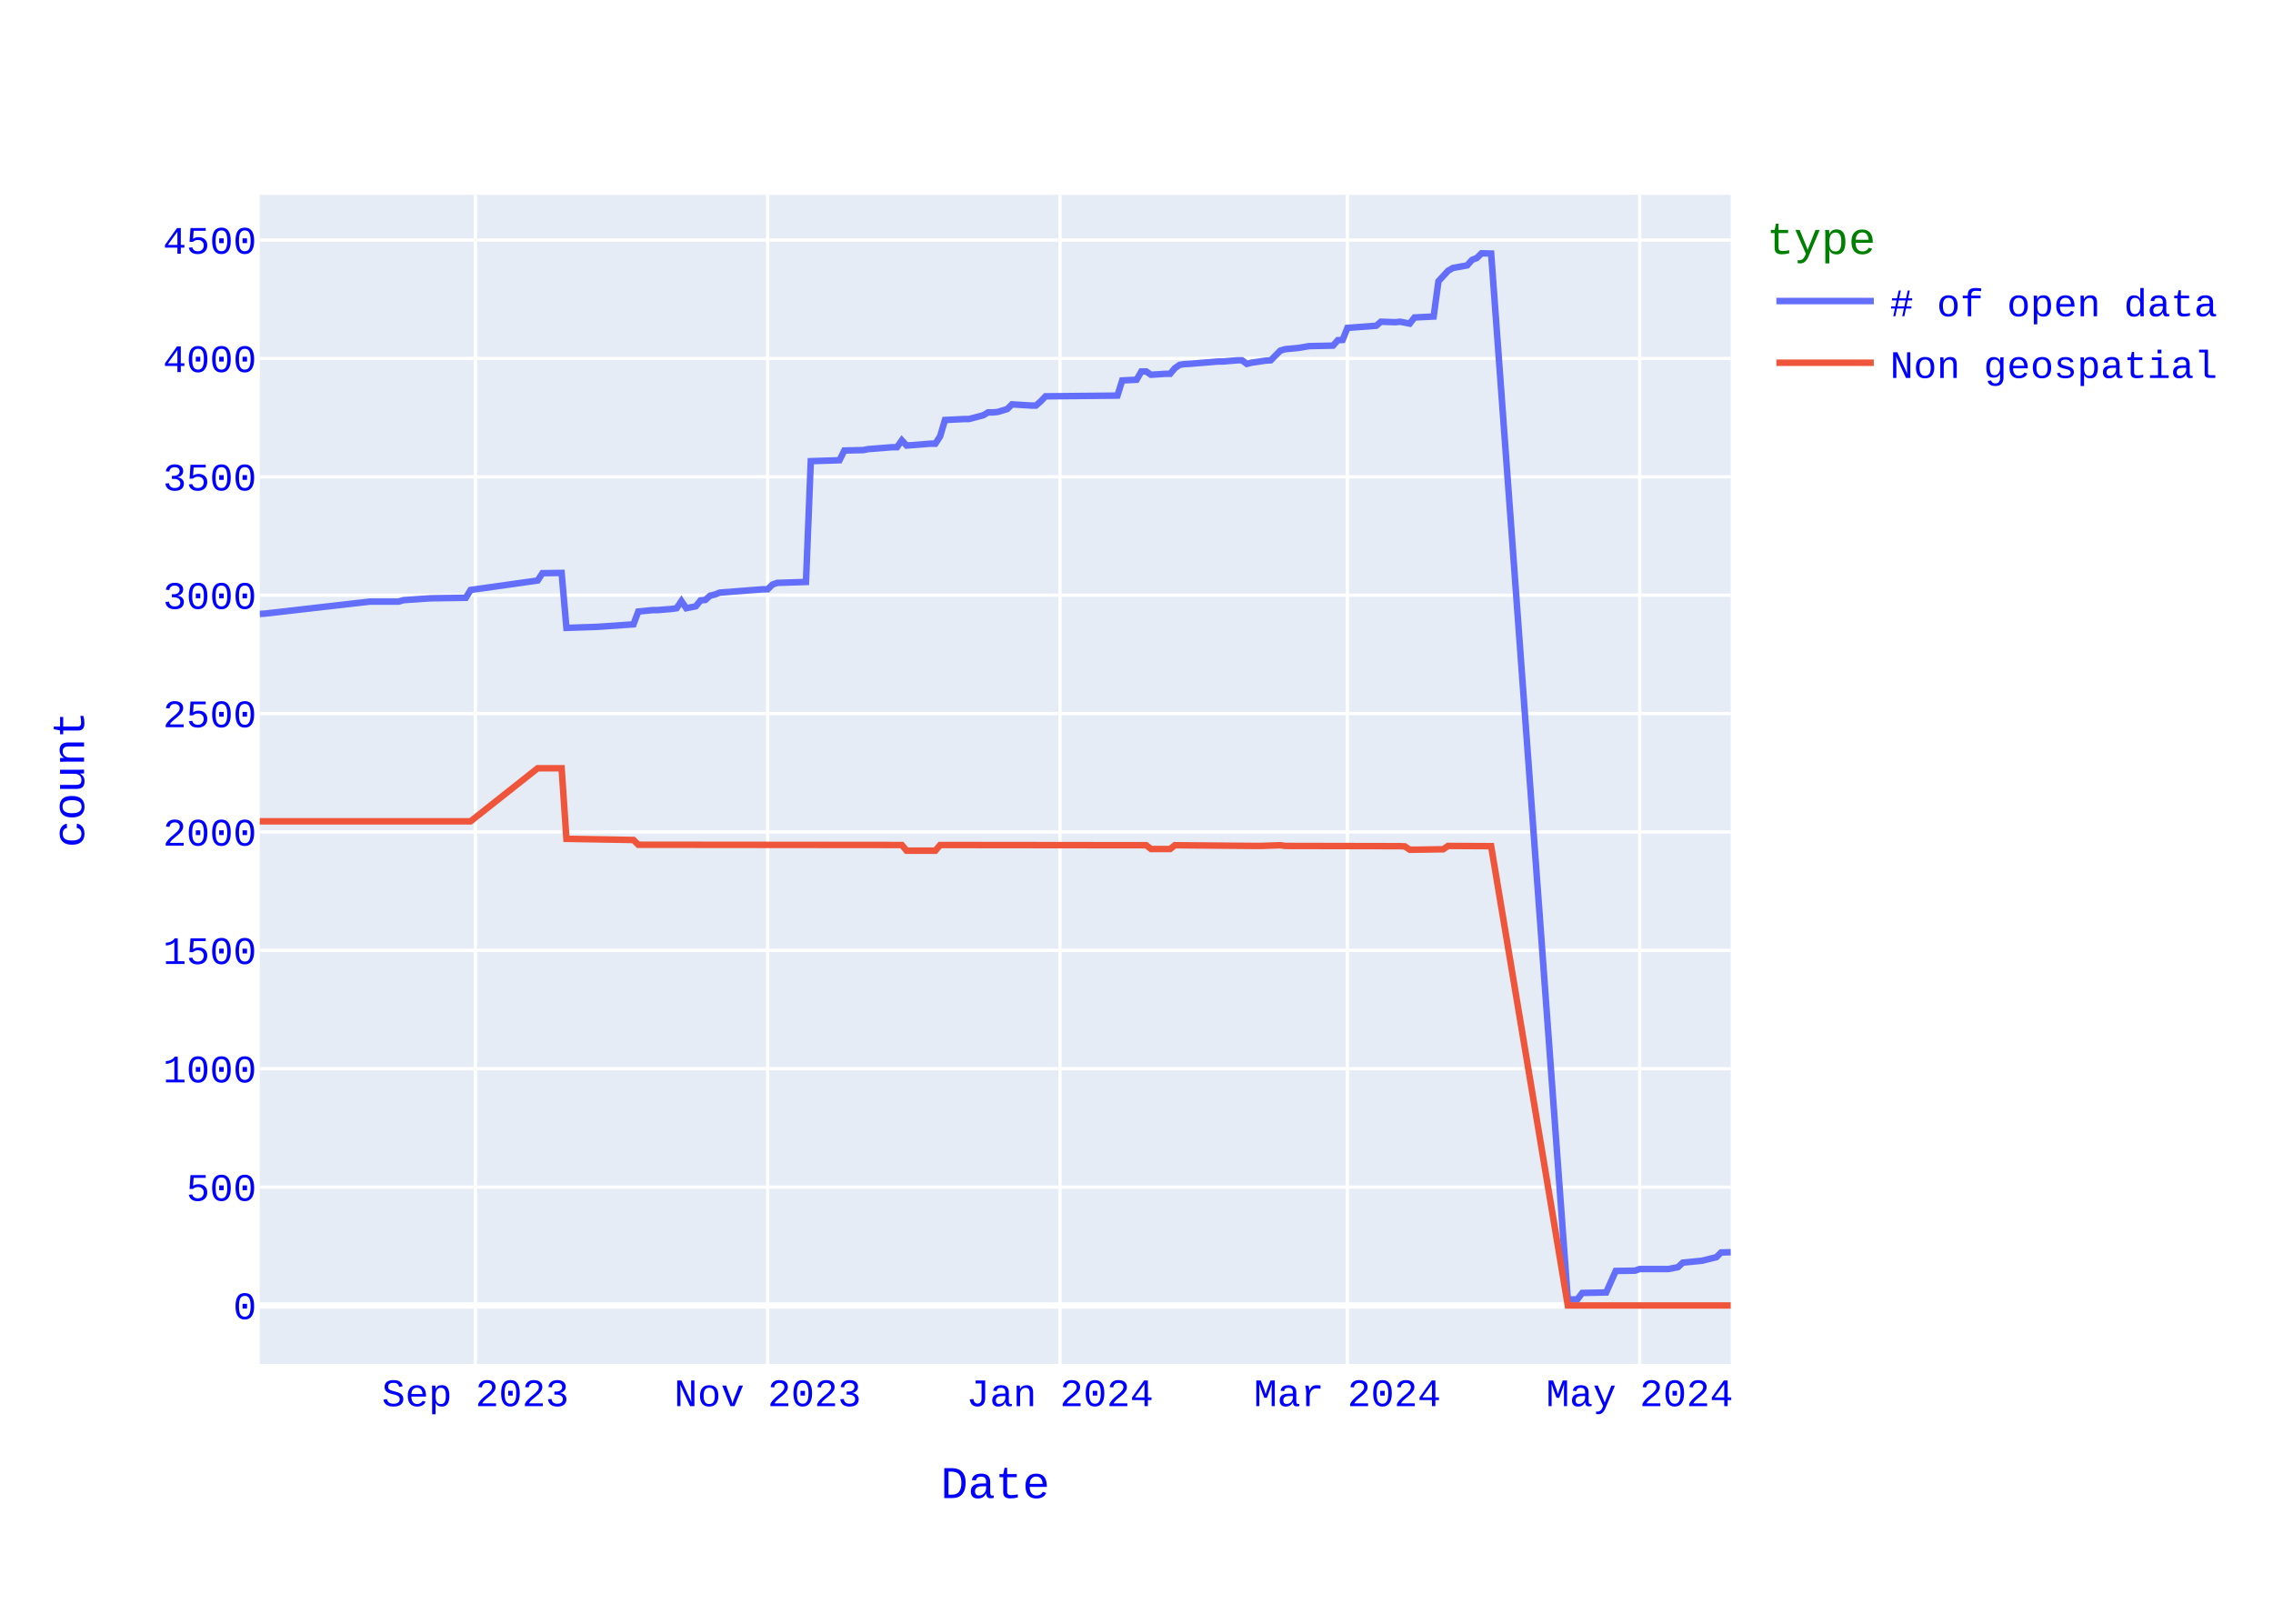
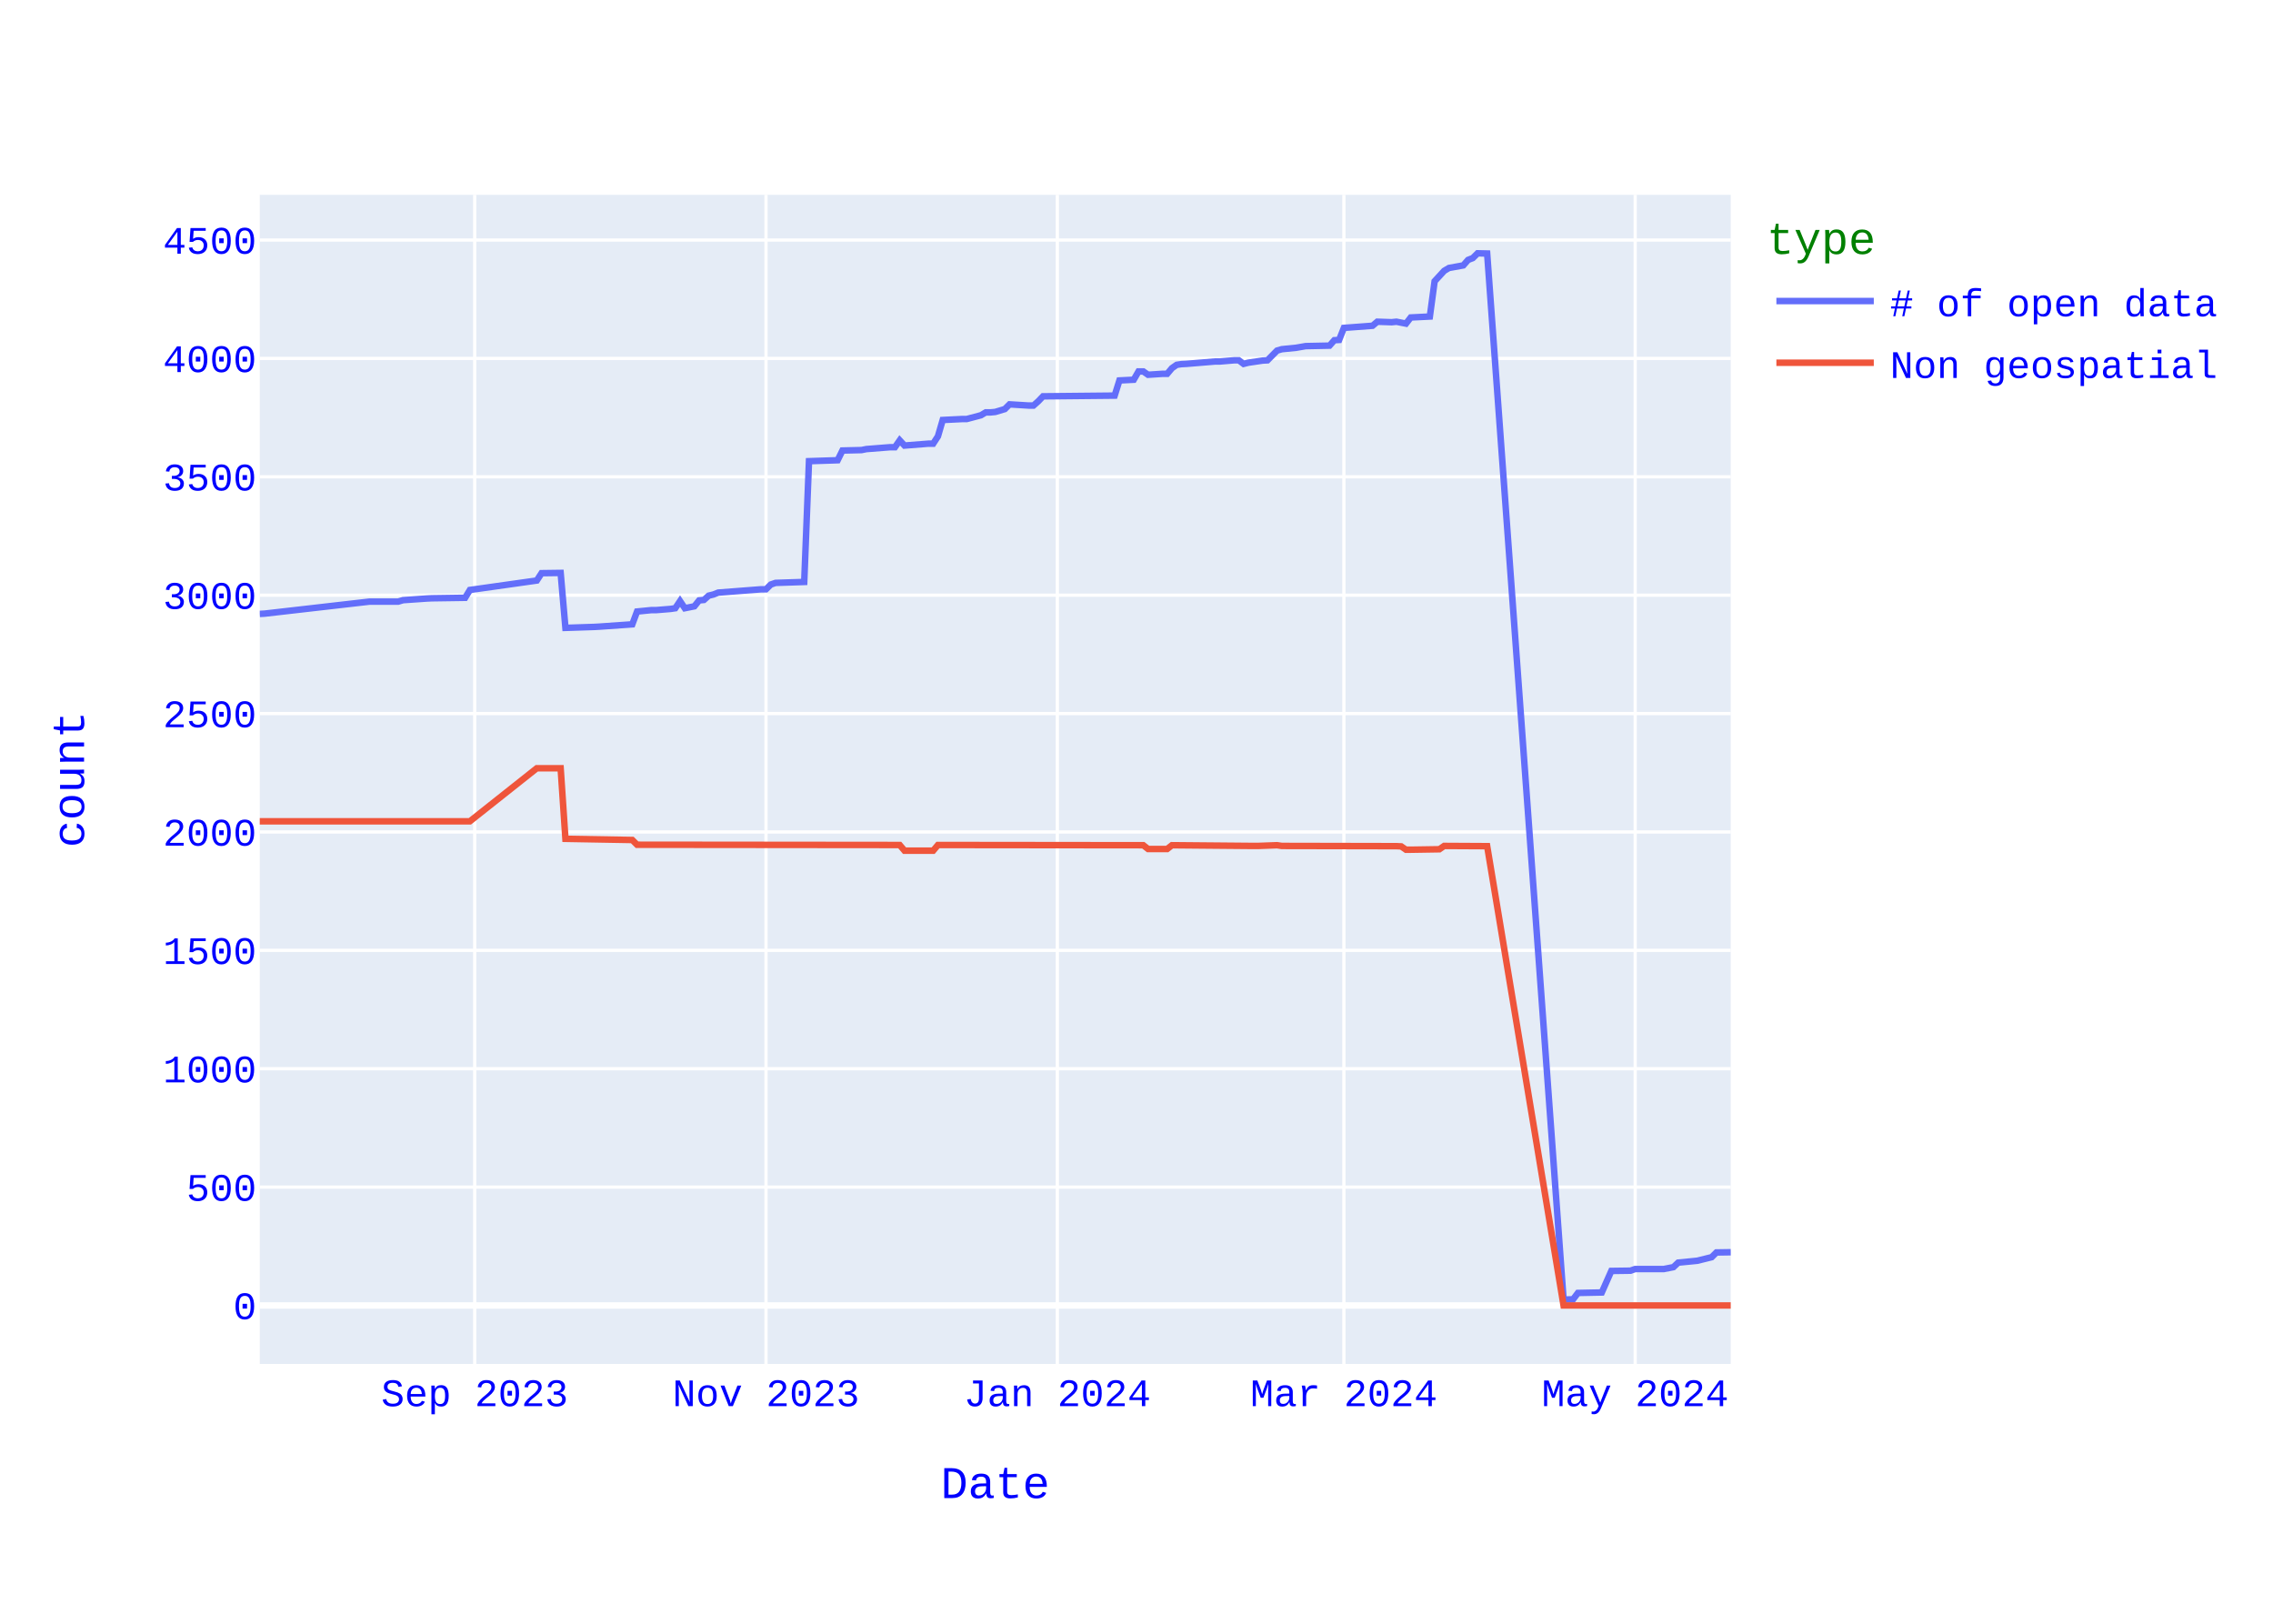
<svg xmlns="http://www.w3.org/2000/svg" class="main-svg" width="700" height="500" style="" viewBox="0 0 700 500">
  <rect x="0" y="0" width="700" height="500" style="fill: rgb(255, 255, 255); fill-opacity: 1;" />
-   <defs id="defs-680786">
+   <defs id="defs-a99090">
    <g class="clips">
-       <clipPath id="clip680786xyplot" class="plotclip">
+       <clipPath id="clipa99090xyplot" class="plotclip">
        <rect width="453" height="360" />
      </clipPath>
-       <clipPath class="axesclip" id="clip680786x">
+       <clipPath class="axesclip" id="clipa99090x">
        <rect x="80" y="0" width="453" height="500" />
      </clipPath>
-       <clipPath class="axesclip" id="clip680786y">
+       <clipPath class="axesclip" id="clipa99090y">
        <rect x="0" y="60" width="700" height="360" />
      </clipPath>
-       <clipPath class="axesclip" id="clip680786xy">
+       <clipPath class="axesclip" id="clipa99090xy">
        <rect x="80" y="60" width="453" height="360" />
      </clipPath>
    </g>
    <g class="gradients" />
    <g class="patterns" />
  </defs>
  <g class="bglayer">
    <rect class="bg" x="80" y="60" width="453" height="360" style="fill: rgb(229, 236, 246); fill-opacity: 1; stroke-width: 0;" />
  </g>
  <g class="layer-below">
    <g class="imagelayer" />
    <g class="shapelayer" />
  </g>
  <g class="cartesianlayer">
    <g class="subplot xy">
      <g class="layer-subplot">
        <g class="shapelayer" />
        <g class="imagelayer" />
      </g>
      <g class="minor-gridlayer">
        <g class="x" />
        <g class="y" />
      </g>
      <g class="gridlayer">
        <g class="x">
-           <path class="xgrid crisp" transform="translate(146.4,0)" d="M0,60v360" style="stroke: rgb(255, 255, 255); stroke-opacity: 1; stroke-width: 1px;" />
-           <path class="xgrid crisp" transform="translate(236.41,0)" d="M0,60v360" style="stroke: rgb(255, 255, 255); stroke-opacity: 1; stroke-width: 1px;" />
-           <path class="xgrid crisp" transform="translate(326.42,0)" d="M0,60v360" style="stroke: rgb(255, 255, 255); stroke-opacity: 1; stroke-width: 1px;" />
-           <path class="xgrid crisp" transform="translate(414.95,0)" d="M0,60v360" style="stroke: rgb(255, 255, 255); stroke-opacity: 1; stroke-width: 1px;" />
-           <path class="xgrid crisp" transform="translate(504.96,0)" d="M0,60v360" style="stroke: rgb(255, 255, 255); stroke-opacity: 1; stroke-width: 1px;" />
+           <path class="xgrid crisp" transform="translate(146.19,0)" d="M0,60v360" style="stroke: rgb(255, 255, 255); stroke-opacity: 1; stroke-width: 1px;" />
+           <path class="xgrid crisp" transform="translate(235.9,0)" d="M0,60v360" style="stroke: rgb(255, 255, 255); stroke-opacity: 1; stroke-width: 1px;" />
+           <path class="xgrid crisp" transform="translate(325.62,0)" d="M0,60v360" style="stroke: rgb(255, 255, 255); stroke-opacity: 1; stroke-width: 1px;" />
+           <path class="xgrid crisp" transform="translate(413.87,0)" d="M0,60v360" style="stroke: rgb(255, 255, 255); stroke-opacity: 1; stroke-width: 1px;" />
+           <path class="xgrid crisp" transform="translate(503.58,0)" d="M0,60v360" style="stroke: rgb(255, 255, 255); stroke-opacity: 1; stroke-width: 1px;" />
        </g>
        <g class="y">
          <path class="ygrid crisp" transform="translate(0,365.55)" d="M80,0h453" style="stroke: rgb(255, 255, 255); stroke-opacity: 1; stroke-width: 1px;" />
          <path class="ygrid crisp" transform="translate(0,329.09)" d="M80,0h453" style="stroke: rgb(255, 255, 255); stroke-opacity: 1; stroke-width: 1px;" />
          <path class="ygrid crisp" transform="translate(0,292.64)" d="M80,0h453" style="stroke: rgb(255, 255, 255); stroke-opacity: 1; stroke-width: 1px;" />
          <path class="ygrid crisp" transform="translate(0,256.19)" d="M80,0h453" style="stroke: rgb(255, 255, 255); stroke-opacity: 1; stroke-width: 1px;" />
          <path class="ygrid crisp" transform="translate(0,219.73)" d="M80,0h453" style="stroke: rgb(255, 255, 255); stroke-opacity: 1; stroke-width: 1px;" />
          <path class="ygrid crisp" transform="translate(0,183.28)" d="M80,0h453" style="stroke: rgb(255, 255, 255); stroke-opacity: 1; stroke-width: 1px;" />
          <path class="ygrid crisp" transform="translate(0,146.82)" d="M80,0h453" style="stroke: rgb(255, 255, 255); stroke-opacity: 1; stroke-width: 1px;" />
          <path class="ygrid crisp" transform="translate(0,110.37)" d="M80,0h453" style="stroke: rgb(255, 255, 255); stroke-opacity: 1; stroke-width: 1px;" />
          <path class="ygrid crisp" transform="translate(0,73.92)" d="M80,0h453" style="stroke: rgb(255, 255, 255); stroke-opacity: 1; stroke-width: 1px;" />
        </g>
      </g>
      <g class="zerolinelayer">
        <path class="yzl zl crisp" transform="translate(0,402)" d="M80,0h453" style="stroke: rgb(255, 255, 255); stroke-opacity: 1; stroke-width: 2px;" />
      </g>
      <path class="xlines-below" />
      <path class="ylines-below" />
      <g class="overlines-below" />
      <g class="xaxislayer-below" />
      <g class="yaxislayer-below" />
      <g class="overaxes-below" />
-       <g class="plot" transform="translate(80,60)" clip-path="url(#clip680786xyplot)">
+       <g class="plot" transform="translate(80,60)" clip-path="url(#clipa99090xyplot)">
        <g class="scatterlayer mlayer">
-           <g class="trace scatter tracef693ce" style="stroke-miterlimit: 2; opacity: 1;">
+           <g class="trace scatter trace66eac6" style="stroke-miterlimit: 2; opacity: 1;">
            <g class="fills" />
            <g class="errorbars" />
            <g class="lines">
-               <path class="js-line" d="M453,325.6L450.05,325.67L448.57,327.13L444.15,328.22L442.67,328.37L438.24,328.8L436.77,330.19L433.82,330.77L432.34,330.77L424.96,330.77L423.49,331.28L417.59,331.36L414.64,337.99L407.26,338.14L405.78,340.1L402.83,340.18L379.22,18.07L376.27,18L374.79,19.46L373.32,20.04L371.84,21.72L367.42,22.52L365.94,23.4L362.99,26.6L361.51,37.47L355.61,37.76L354.14,39.65L351.19,39.07L349.71,39.22L345.28,39.07L343.81,40.31L334.95,40.97L333.48,44.68L332,44.76L330.53,46.43L323.15,46.58L320.2,47.09L315.77,47.53L314.3,47.96L311.35,50.95L309.87,51.03L305.44,51.68L303.97,52.05L302.49,50.95L301.02,50.95L296.59,51.32L295.11,51.32L286.26,52.05L284.79,52.12L283.31,52.34L281.83,53.36L280.36,55.11L278.88,55.11L274.46,55.4L272.98,54.38L271.5,54.38L270.03,56.93L265.6,57.15L264.13,61.82L241.99,62.04L240.52,63.57L239.04,64.88L237.57,64.88L231.66,64.51L230.19,65.97L227.24,66.85L225.76,66.99L224.29,66.99L222.81,67.87L218.38,69.04L216.91,69.04L211.01,69.33L209.53,74.36L208.06,76.62L206.58,76.62L199.2,77.2L197.73,75.6L196.25,77.71L194.78,77.71L187.4,78.29L185.92,78.59L180.02,78.73L178.54,81.72L169.69,82.01L168.21,119.2L159.36,119.49L157.89,120L156.41,121.46L154.93,121.46L141.65,122.48L140.18,123.06L138.7,123.42L137.23,124.74L135.75,124.88L134.28,126.7L131.33,127.29L129.85,125.1L128.37,127.29L126.9,127.51L122.47,127.87L121,127.87L116.57,128.31L115.09,132.25L104.77,132.97L103.29,133.05L94.44,133.34L92.96,116.42L87.06,116.5L85.58,118.76L64.93,121.67L63.45,124.08L53.12,124.23L51.64,124.3L44.27,124.81L42.79,125.25L33.94,125.25L1.48,128.96L0,129.04" style="vector-effect: none; fill: none; stroke: rgb(99, 110, 250); stroke-opacity: 1; stroke-width: 2px; opacity: 1;" />
+               <path class="js-line" d="M453,325.6L448.59,325.67L447.12,327.13L442.7,328.22L441.23,328.37L436.82,328.8L435.35,330.19L432.41,330.77L430.94,330.77L423.58,330.77L422.11,331.28L416.23,331.36L413.29,337.99L405.94,338.14L404.46,340.1L401.52,340.18L377.99,18.07L375.05,18L373.58,19.46L372.11,20.04L370.64,21.72L366.22,22.52L364.75,23.4L361.81,26.6L360.34,37.47L354.46,37.76L352.99,39.65L350.05,39.07L348.57,39.22L344.16,39.07L342.69,40.31L333.87,40.97L332.4,44.68L330.93,44.76L329.45,46.43L322.1,46.58L319.16,47.09L314.75,47.53L313.28,47.96L310.33,50.95L308.86,51.03L304.45,51.68L302.98,52.05L301.51,50.95L300.04,50.95L295.63,51.32L294.16,51.32L285.33,52.05L283.86,52.12L282.39,52.34L280.92,53.36L279.45,55.11L277.98,55.11L273.56,55.4L272.09,54.38L270.62,54.38L269.15,56.93L264.74,57.15L263.27,61.82L241.21,62.04L239.74,63.57L238.27,64.88L236.8,64.88L230.91,64.51L229.44,65.97L226.5,66.85L225.03,66.99L223.56,66.99L222.09,67.87L217.68,69.04L216.2,69.04L210.32,69.33L208.85,74.36L207.38,76.62L205.91,76.62L198.56,77.2L197.08,75.6L195.61,77.71L194.14,77.71L186.79,78.29L185.32,78.59L179.44,78.73L177.96,81.72L169.14,82.01L167.67,119.2L158.84,119.49L157.37,120L155.9,121.46L154.43,121.46L141.19,122.48L139.72,123.06L138.25,123.42L136.78,124.74L135.31,124.88L133.84,126.7L130.9,127.29L129.43,125.1L127.96,127.29L126.49,127.51L122.07,127.87L120.6,127.87L116.19,128.31L114.72,132.25L104.43,132.97L102.95,133.05L94.13,133.34L92.66,116.42L86.78,116.5L85.31,118.76L64.71,121.67L63.24,124.08L52.95,124.23L51.48,124.3L44.12,124.81L42.65,125.25L33.83,125.25L1.47,128.96L0,129.04" style="vector-effect: none; fill: none; stroke: rgb(99, 110, 250); stroke-opacity: 1; stroke-width: 2px; opacity: 1;" />
            </g>
            <g class="points" />
            <g class="text" />
          </g>
-           <g class="trace scatter tracefbd0f9" style="stroke-miterlimit: 2; opacity: 1;">
+           <g class="trace scatter traceab4cd4" style="stroke-miterlimit: 2; opacity: 1;">
            <g class="fills" />
            <g class="errorbars" />
            <g class="lines">
-               <path class="js-line" d="M453,342L402.83,342L379.22,200.56L365.94,200.49L364.47,201.51L355.61,201.65L354.14,201.65L352.66,200.63L351.19,200.56L315.77,200.49L314.3,200.27L308.39,200.49L306.92,200.49L281.83,200.27L280.36,201.43L274.46,201.43L272.98,200.27L209.53,200.2L208.06,201.95L199.2,201.95L197.73,200.2L116.57,200.12L115.09,198.66L94.44,198.3L92.96,176.57L85.58,176.57L64.93,192.9L0,192.9" style="vector-effect: none; fill: none; stroke: rgb(239, 85, 59); stroke-opacity: 1; stroke-width: 2px; opacity: 1;" />
+               <path class="js-line" d="M453,342L401.52,342L377.99,200.56L364.75,200.49L363.28,201.51L354.46,201.65L352.99,201.65L351.52,200.63L350.05,200.56L314.75,200.49L313.28,200.27L307.39,200.49L305.92,200.49L280.92,200.27L279.45,201.43L273.56,201.43L272.09,200.27L208.85,200.2L207.38,201.95L198.56,201.95L197.08,200.2L116.19,200.12L114.72,198.66L94.13,198.3L92.66,176.57L85.31,176.57L64.71,192.9L0,192.9" style="vector-effect: none; fill: none; stroke: rgb(239, 85, 59); stroke-opacity: 1; stroke-width: 2px; opacity: 1;" />
            </g>
            <g class="points" />
            <g class="text" />
          </g>
        </g>
      </g>
      <g class="overplot" />
      <path class="xlines-above crisp" d="M0,0" style="fill: none;" />
      <path class="ylines-above crisp" d="M0,0" style="fill: none;" />
      <g class="overlines-above" />
      <g class="xaxislayer-above">
        <g class="xtick">
-           <text text-anchor="middle" x="0" y="433" transform="translate(146.4,0)" style="font-family: 'Courier New'; font-size: 12px; fill: rgb(0, 0, 255); fill-opacity: 1; white-space: pre; opacity: 1;">Sep 2023</text>
-         </g>
-         <g class="xtick">
-           <text text-anchor="middle" x="0" y="433" style="font-family: 'Courier New'; font-size: 12px; fill: rgb(0, 0, 255); fill-opacity: 1; white-space: pre; opacity: 1;" transform="translate(236.41,0)">Nov 2023</text>
-         </g>
-         <g class="xtick">
-           <text text-anchor="middle" x="0" y="433" style="font-family: 'Courier New'; font-size: 12px; fill: rgb(0, 0, 255); fill-opacity: 1; white-space: pre; opacity: 1;" transform="translate(326.42,0)">Jan 2024</text>
-         </g>
-         <g class="xtick">
-           <text text-anchor="middle" x="0" y="433" style="font-family: 'Courier New'; font-size: 12px; fill: rgb(0, 0, 255); fill-opacity: 1; white-space: pre; opacity: 1;" transform="translate(414.95,0)">Mar 2024</text>
-         </g>
-         <g class="xtick">
-           <text text-anchor="middle" x="0" y="433" style="font-family: 'Courier New'; font-size: 12px; fill: rgb(0, 0, 255); fill-opacity: 1; white-space: pre; opacity: 1;" transform="translate(504.96,0)">May 2024</text>
+           <text text-anchor="middle" x="0" y="433" transform="translate(146.19,0)" style="font-family: 'Courier New'; font-size: 12px; fill: rgb(0, 0, 255); fill-opacity: 1; white-space: pre; opacity: 1;">Sep 2023</text>
+         </g>
+         <g class="xtick">
+           <text text-anchor="middle" x="0" y="433" style="font-family: 'Courier New'; font-size: 12px; fill: rgb(0, 0, 255); fill-opacity: 1; white-space: pre; opacity: 1;" transform="translate(235.9,0)">Nov 2023</text>
+         </g>
+         <g class="xtick">
+           <text text-anchor="middle" x="0" y="433" style="font-family: 'Courier New'; font-size: 12px; fill: rgb(0, 0, 255); fill-opacity: 1; white-space: pre; opacity: 1;" transform="translate(325.62,0)">Jan 2024</text>
+         </g>
+         <g class="xtick">
+           <text text-anchor="middle" x="0" y="433" style="font-family: 'Courier New'; font-size: 12px; fill: rgb(0, 0, 255); fill-opacity: 1; white-space: pre; opacity: 1;" transform="translate(413.87,0)">Mar 2024</text>
+         </g>
+         <g class="xtick">
+           <text text-anchor="middle" x="0" y="433" style="font-family: 'Courier New'; font-size: 12px; fill: rgb(0, 0, 255); fill-opacity: 1; white-space: pre; opacity: 1;" transform="translate(503.58,0)">May 2024</text>
        </g>
      </g>
      <g class="yaxislayer-above">
        <g class="ytick">
          <text text-anchor="end" x="79" y="4.2" transform="translate(0,402)" style="font-family: 'Courier New'; font-size: 12px; fill: rgb(0, 0, 255); fill-opacity: 1; white-space: pre; opacity: 1;">0</text>
        </g>
        <g class="ytick">
          <text text-anchor="end" x="79" y="4.2" style="font-family: 'Courier New'; font-size: 12px; fill: rgb(0, 0, 255); fill-opacity: 1; white-space: pre; opacity: 1;" transform="translate(0,365.55)">500</text>
        </g>
        <g class="ytick">
          <text text-anchor="end" x="79" y="4.2" style="font-family: 'Courier New'; font-size: 12px; fill: rgb(0, 0, 255); fill-opacity: 1; white-space: pre; opacity: 1;" transform="translate(0,329.09)">1000</text>
        </g>
        <g class="ytick">
          <text text-anchor="end" x="79" y="4.2" style="font-family: 'Courier New'; font-size: 12px; fill: rgb(0, 0, 255); fill-opacity: 1; white-space: pre; opacity: 1;" transform="translate(0,292.64)">1500</text>
        </g>
        <g class="ytick">
          <text text-anchor="end" x="79" y="4.2" style="font-family: 'Courier New'; font-size: 12px; fill: rgb(0, 0, 255); fill-opacity: 1; white-space: pre; opacity: 1;" transform="translate(0,256.19)">2000</text>
        </g>
        <g class="ytick">
          <text text-anchor="end" x="79" y="4.2" style="font-family: 'Courier New'; font-size: 12px; fill: rgb(0, 0, 255); fill-opacity: 1; white-space: pre; opacity: 1;" transform="translate(0,219.73)">2500</text>
        </g>
        <g class="ytick">
          <text text-anchor="end" x="79" y="4.2" style="font-family: 'Courier New'; font-size: 12px; fill: rgb(0, 0, 255); fill-opacity: 1; white-space: pre; opacity: 1;" transform="translate(0,183.28)">3000</text>
        </g>
        <g class="ytick">
          <text text-anchor="end" x="79" y="4.2" style="font-family: 'Courier New'; font-size: 12px; fill: rgb(0, 0, 255); fill-opacity: 1; white-space: pre; opacity: 1;" transform="translate(0,146.82)">3500</text>
        </g>
        <g class="ytick">
          <text text-anchor="end" x="79" y="4.2" style="font-family: 'Courier New'; font-size: 12px; fill: rgb(0, 0, 255); fill-opacity: 1; white-space: pre; opacity: 1;" transform="translate(0,110.37)">4000</text>
        </g>
        <g class="ytick">
          <text text-anchor="end" x="79" y="4.2" style="font-family: 'Courier New'; font-size: 12px; fill: rgb(0, 0, 255); fill-opacity: 1; white-space: pre; opacity: 1;" transform="translate(0,73.92)">4500</text>
        </g>
      </g>
      <g class="overaxes-above" />
    </g>
  </g>
  <g class="polarlayer" />
  <g class="smithlayer" />
  <g class="ternarylayer" />
  <g class="geolayer" />
  <g class="funnelarealayer" />
  <g class="pielayer" />
  <g class="iciclelayer" />
  <g class="treemaplayer" />
  <g class="sunburstlayer" />
  <g class="glimages" />
-   <defs id="topdefs-680786">
+   <defs id="topdefs-a99090">
    <g class="clips" />
-     <clipPath id="legend680786">
+     <clipPath id="legenda99090">
      <rect width="146" height="67" x="0" y="0" />
    </clipPath>
  </defs>
  <g class="layer-above">
    <g class="imagelayer" />
    <g class="shapelayer" />
  </g>
  <g class="infolayer">
    <g class="legend" pointer-events="all" transform="translate(542.06,60)">
      <rect class="bg" shape-rendering="crispEdges" style="stroke: rgb(68, 68, 68); stroke-opacity: 1; fill: rgb(255, 255, 255); fill-opacity: 1; stroke-width: 0px;" width="146" height="67" x="0" y="0" />
-       <g class="scrollbox" transform="" clip-path="url(#legend680786)">
+       <g class="scrollbox" transform="" clip-path="url(#legenda99090)">
        <text class="legendtitletext" text-anchor="start" x="2" y="18.2" style="font-family: 'Courier New'; font-size: 14px; fill: rgb(0, 128, 0); fill-opacity: 1; white-space: pre;">type</text>
        <g class="groups" transform="">
          <g class="traces" transform="translate(0,32.7)" style="opacity: 1;">
            <text class="legendtext" text-anchor="start" x="40" y="4.68" style="font-family: 'Courier New'; font-size: 12px; fill: rgb(0, 0, 255); fill-opacity: 1; white-space: pre;"># of open data</text>
            <g class="layers" style="opacity: 1;">
              <g class="legendfill" />
              <g class="legendlines">
                <path class="js-line" d="M5,0h30" style="fill: none; stroke: rgb(99, 110, 250); stroke-opacity: 1; stroke-width: 2px;" />
              </g>
              <g class="legendsymbols">
                <g class="legendpoints" />
              </g>
            </g>
            <rect class="legendtoggle" x="0" y="-9.5" width="140.828" height="19" style="fill: rgb(0, 0, 0); fill-opacity: 0;" />
          </g>
        </g>
        <g class="groups" transform="">
          <g class="traces" transform="translate(0,51.7)" style="opacity: 1;">
            <text class="legendtext" text-anchor="start" x="40" y="4.68" style="font-family: 'Courier New'; font-size: 12px; fill: rgb(0, 0, 255); fill-opacity: 1; white-space: pre;">Non geospatial</text>
            <g class="layers" style="opacity: 1;">
              <g class="legendfill" />
              <g class="legendlines">
                <path class="js-line" d="M5,0h30" style="fill: none; stroke: rgb(239, 85, 59); stroke-opacity: 1; stroke-width: 2px;" />
              </g>
              <g class="legendsymbols">
                <g class="legendpoints" />
              </g>
            </g>
            <rect class="legendtoggle" x="0" y="-9.5" width="140.828" height="19" style="fill: rgb(0, 0, 0); fill-opacity: 0;" />
          </g>
        </g>
      </g>
      <rect class="scrollbar" rx="20" ry="3" width="0" height="0" style="fill: rgb(128, 139, 164); fill-opacity: 1;" x="0" y="0" />
    </g>
    <g class="g-gtitle" />
    <g class="g-xtitle">
      <text class="xtitle" x="306.5" y="461.3" text-anchor="middle" style="font-family: 'Courier New'; font-size: 14px; fill: rgb(0, 0, 255); opacity: 1; font-weight: normal; white-space: pre;">Date</text>
    </g>
    <g class="g-ytitle">
      <text class="ytitle" transform="rotate(-90,25.8875,240)" x="25.888" y="240" text-anchor="middle" style="font-family: 'Courier New'; font-size: 14px; fill: rgb(0, 0, 255); opacity: 1; font-weight: normal; white-space: pre;">count</text>
    </g>
  </g>
</svg>
